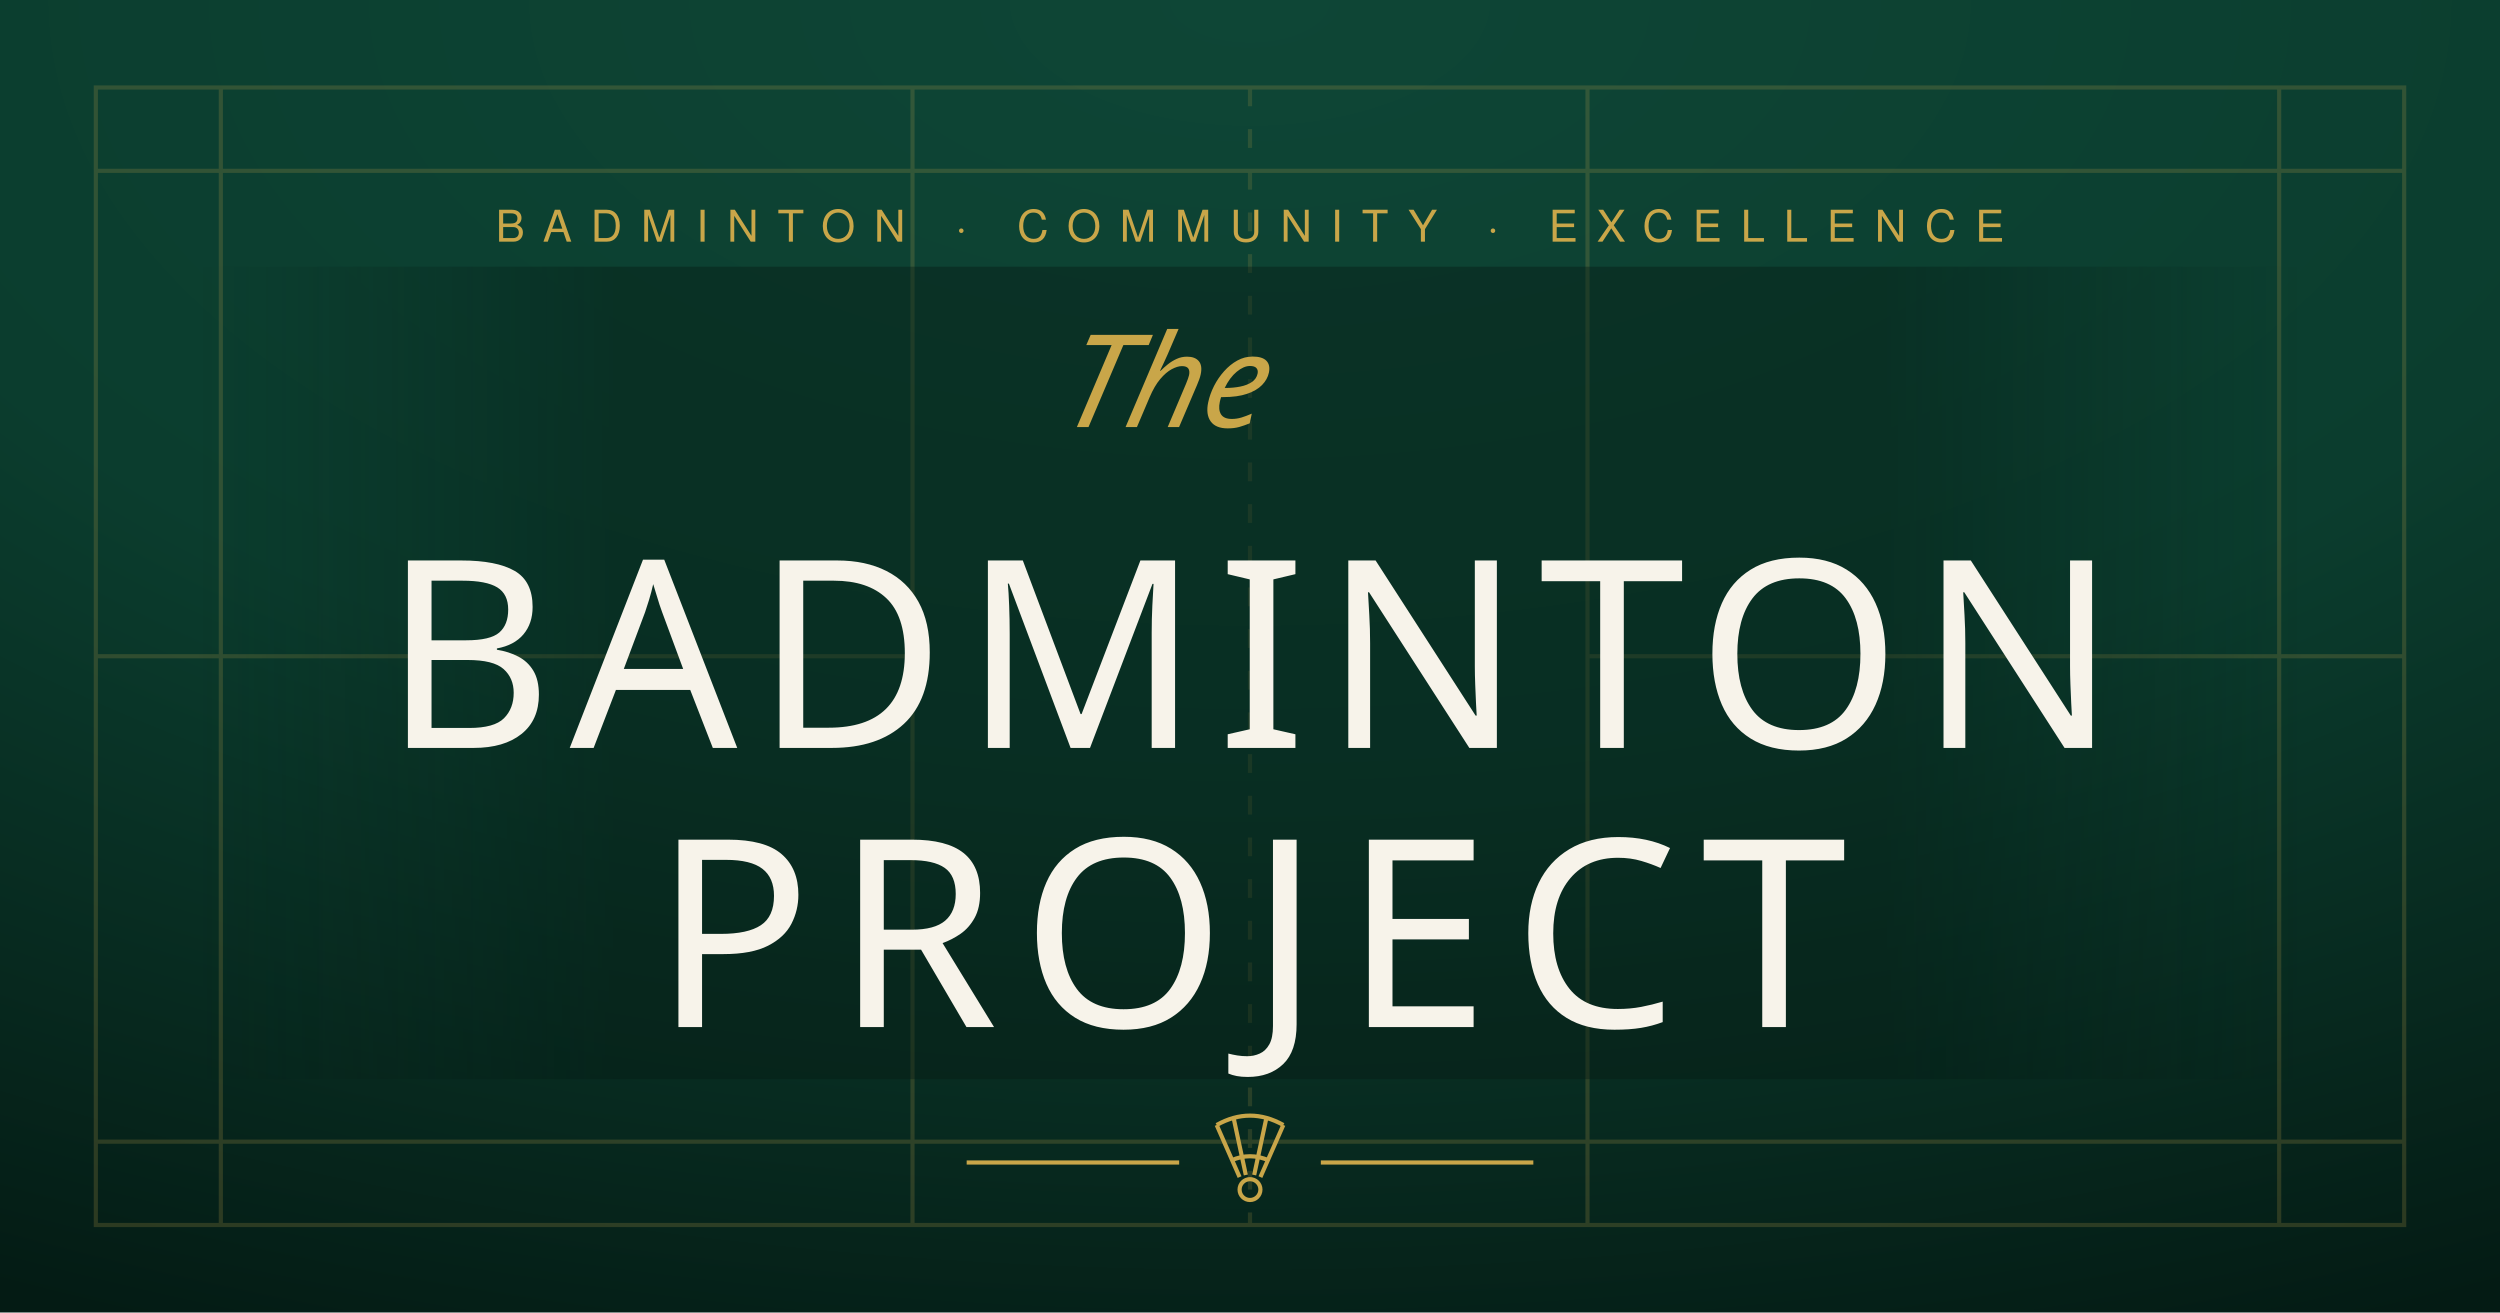
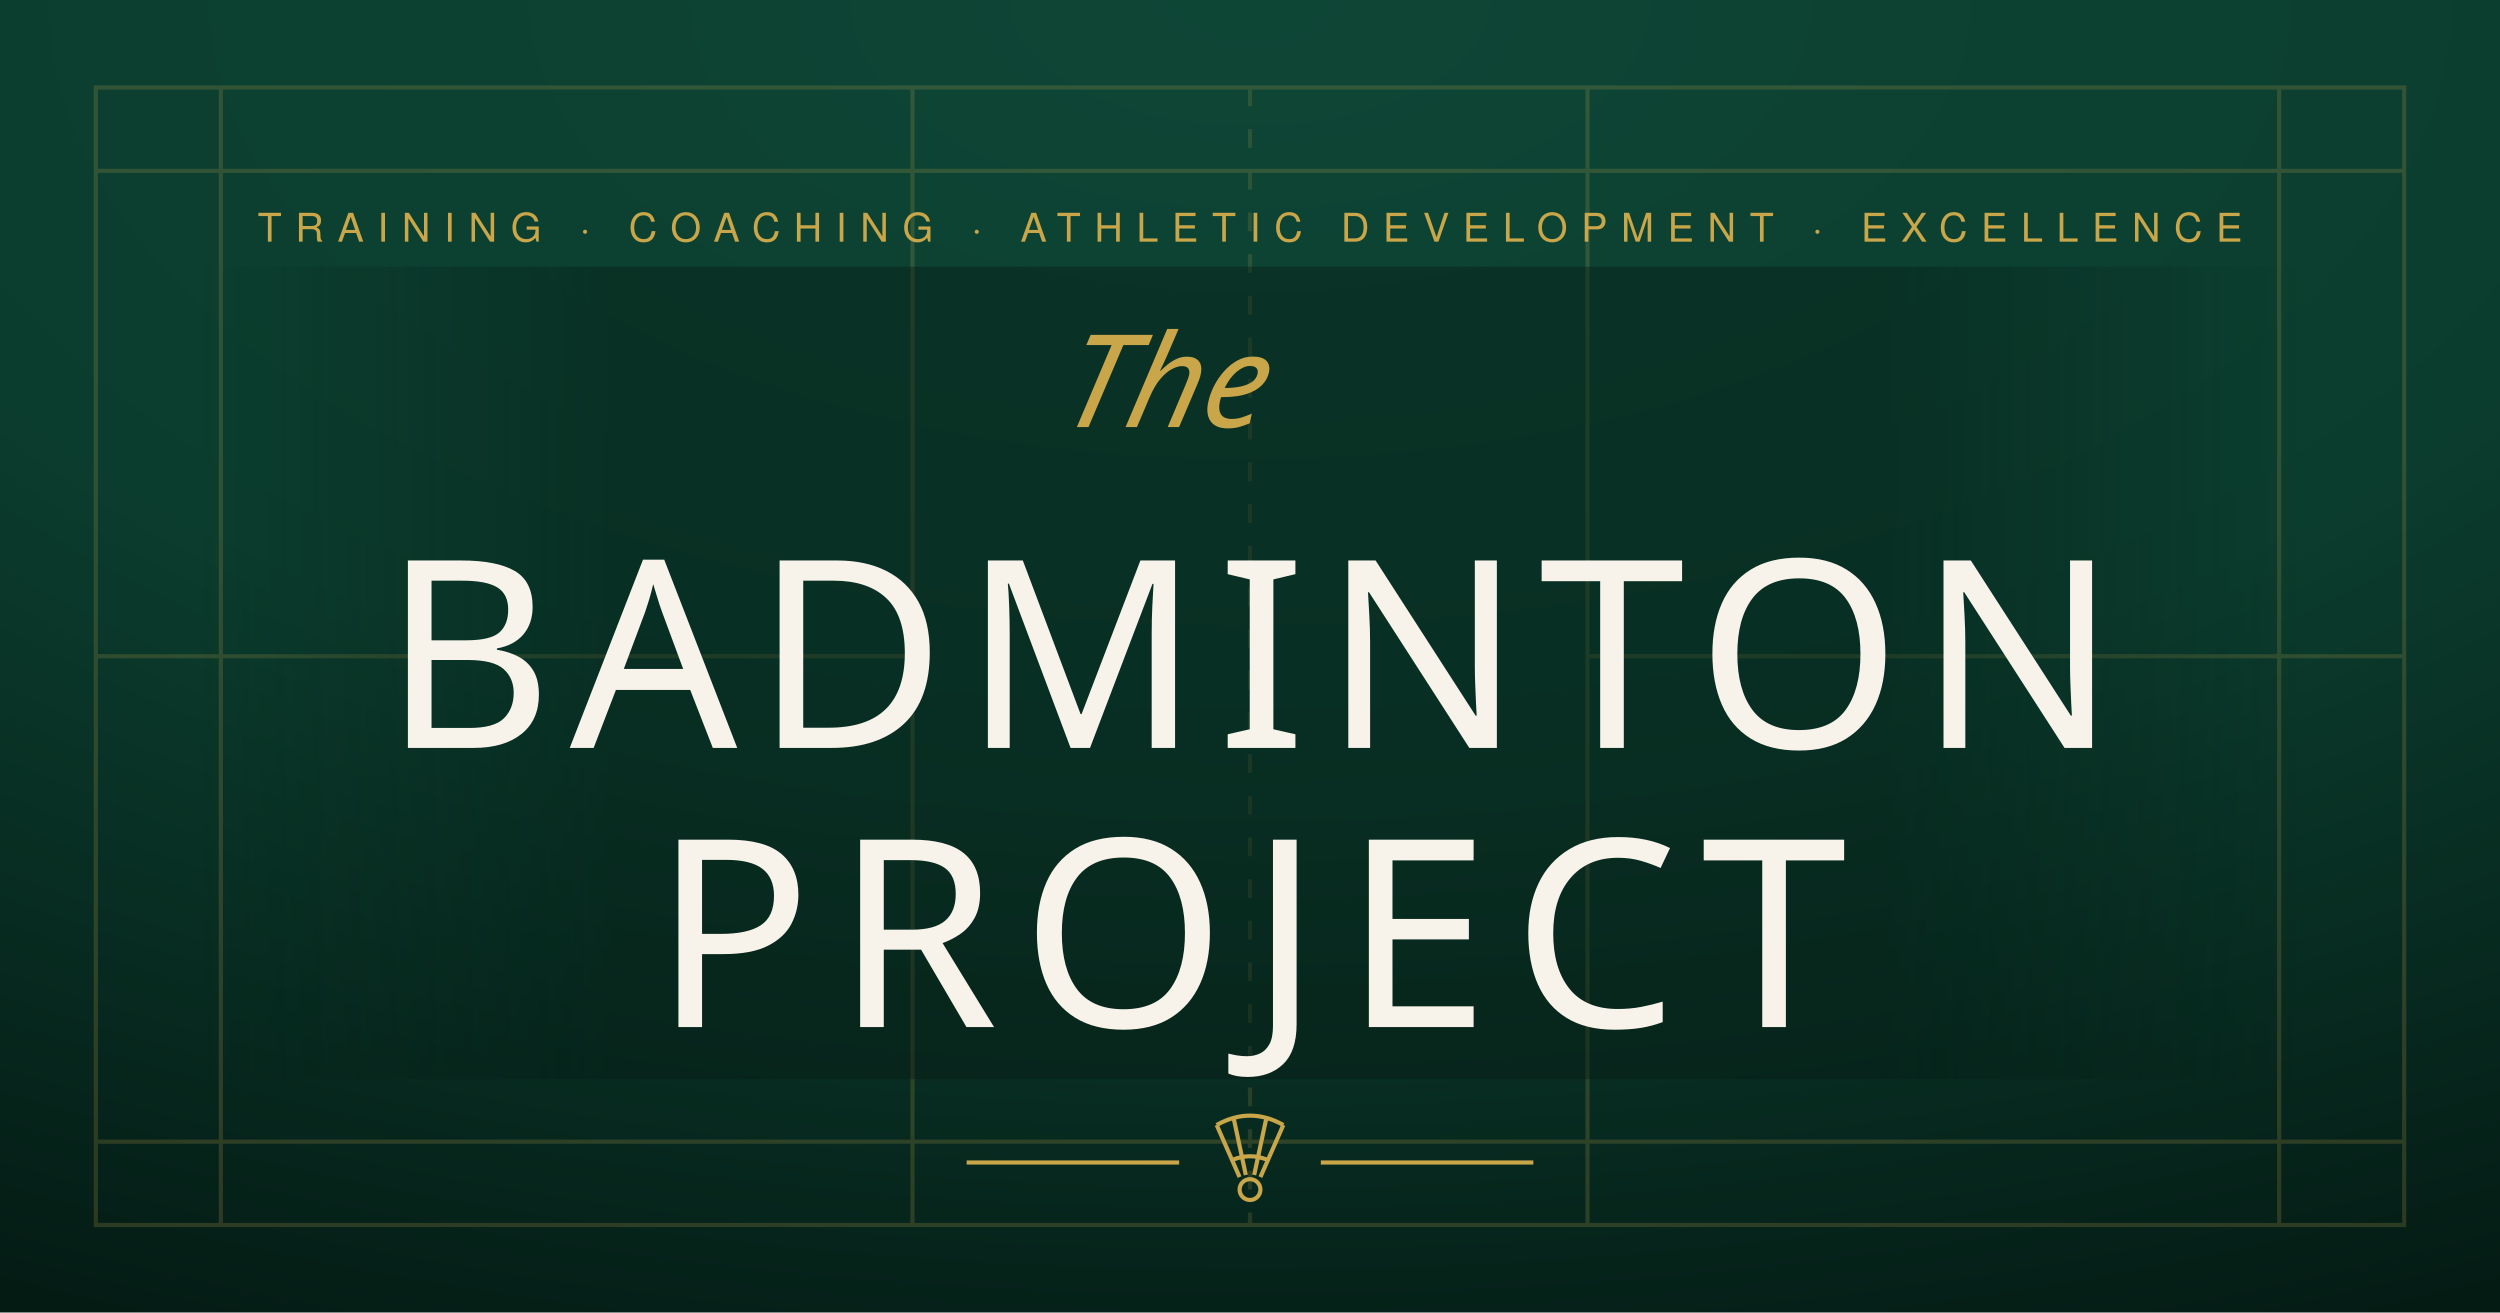
<svg xmlns="http://www.w3.org/2000/svg" width="1200" height="630" viewBox="0 0 1200 630" role="img" aria-labelledby="title desc">
  <defs>
    <radialGradient id="background" cx="50%" cy="0%" r="110%">
      <stop offset="0" stop-color="#0E4636" />
      <stop offset="0.52" stop-color="#0B3D2E" />
      <stop offset="1" stop-color="#041B14" />
    </radialGradient>
    <linearGradient id="title-shade" x1="0" y1="0" x2="1" y2="0">
      <stop offset="0" stop-color="#041B14" stop-opacity="0" />
      <stop offset="0.2" stop-color="#041B14" stop-opacity="0.42" />
      <stop offset="0.8" stop-color="#041B14" stop-opacity="0.42" />
      <stop offset="1" stop-color="#041B14" stop-opacity="0" />
    </linearGradient>
  </defs>
  <rect width="1200" height="630" fill="url(#background)" />
  <g fill="none" stroke="#C9A649" stroke-width="2" opacity="0.2">
    <rect x="46" y="42" width="1108" height="546" />
    <line x1="46" y1="82" x2="1154" y2="82" />
    <line x1="46" y1="548" x2="1154" y2="548" />
    <line x1="106" y1="42" x2="106" y2="588" />
    <line x1="1094" y1="42" x2="1094" y2="588" />
    <line x1="438" y1="42" x2="438" y2="588" />
    <line x1="762" y1="42" x2="762" y2="588" />
    <line x1="46" y1="315" x2="438" y2="315" />
    <line x1="762" y1="315" x2="1154" y2="315" />
    <line x1="600" y1="42" x2="600" y2="588" stroke-dasharray="9 11" opacity="0.82" />
  </g>
  <rect x="86" y="128" width="1028" height="390" fill="url(#title-shade)" />
-   <text x="600" y="116" text-anchor="middle" fill="#C9A649" font-family="Helvetica Neue" font-size="21" font-weight="500" letter-spacing="9">BADMINTON · COMMUNITY · EXCELLENCE</text>
+   <text x="600" y="116" text-anchor="middle" fill="#C9A649" font-family="Helvetica Neue" font-size="19" font-weight="500" letter-spacing="6.5">TRAINING · COACHING · ATHLETIC DEVELOPMENT · EXCELLENCE</text>
  <text x="600" y="205" text-anchor="middle" fill="#C9A649" transform="translate(600 0) skewX(-12) translate(-600 0)" font-family="Baskerville" font-size="62" font-style="italic" font-weight="500">The</text>
  <text x="600" y="359" text-anchor="middle" fill="#F7F3EA" font-family="Baskerville" font-size="126" font-weight="500" letter-spacing="8">BADMINTON</text>
  <text x="600" y="493" text-anchor="middle" fill="#F7F3EA" font-family="Baskerville" font-size="126" font-weight="500" letter-spacing="11">PROJECT</text>
  <g transform="translate(600 558)" fill="none" stroke="#C9A649" stroke-width="2">
    <line x1="-136" y1="0" x2="-34" y2="0" />
    <line x1="34" y1="0" x2="136" y2="0" />
    <circle cx="0" cy="13" r="5" />
    <path d="M-5 7 -16 -18 M-2 6 -8 -22 M2 6 8 -22 M5 7 16 -18" />
    <path d="M-16 -18 Q0 -27 16 -18 M-9 -1 Q0 -5 9 -1" />
  </g>
</svg>
